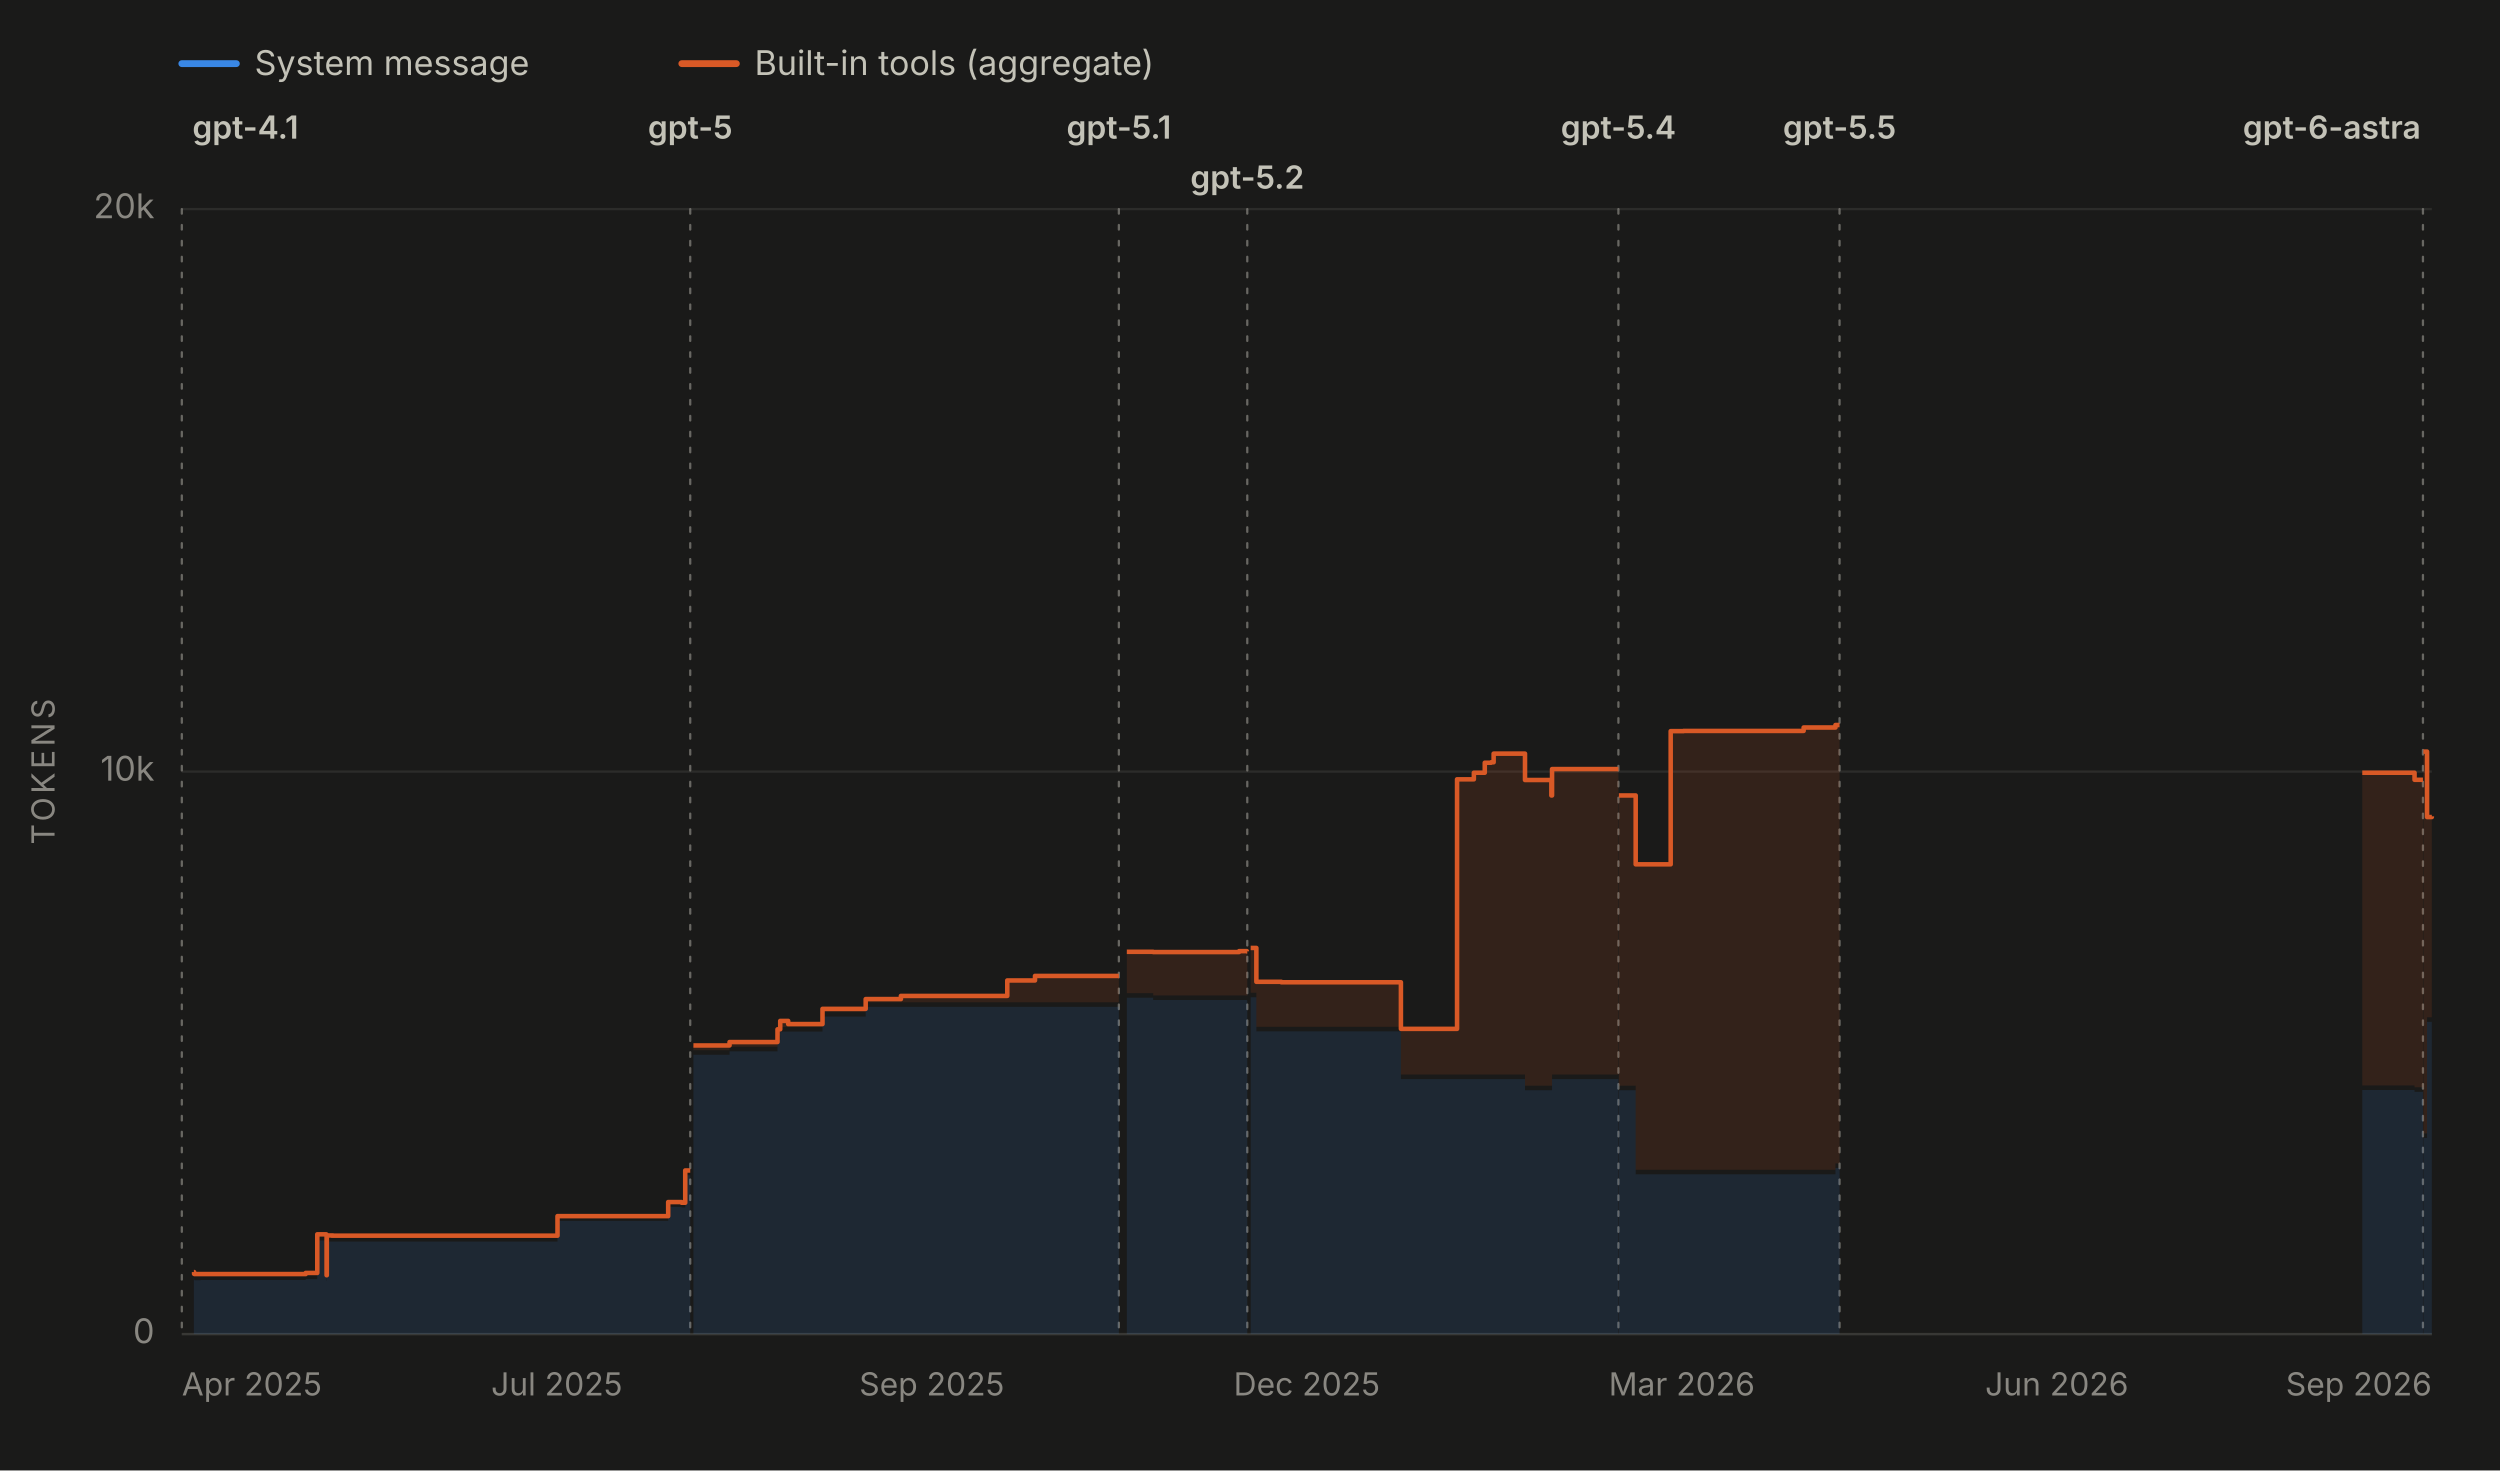
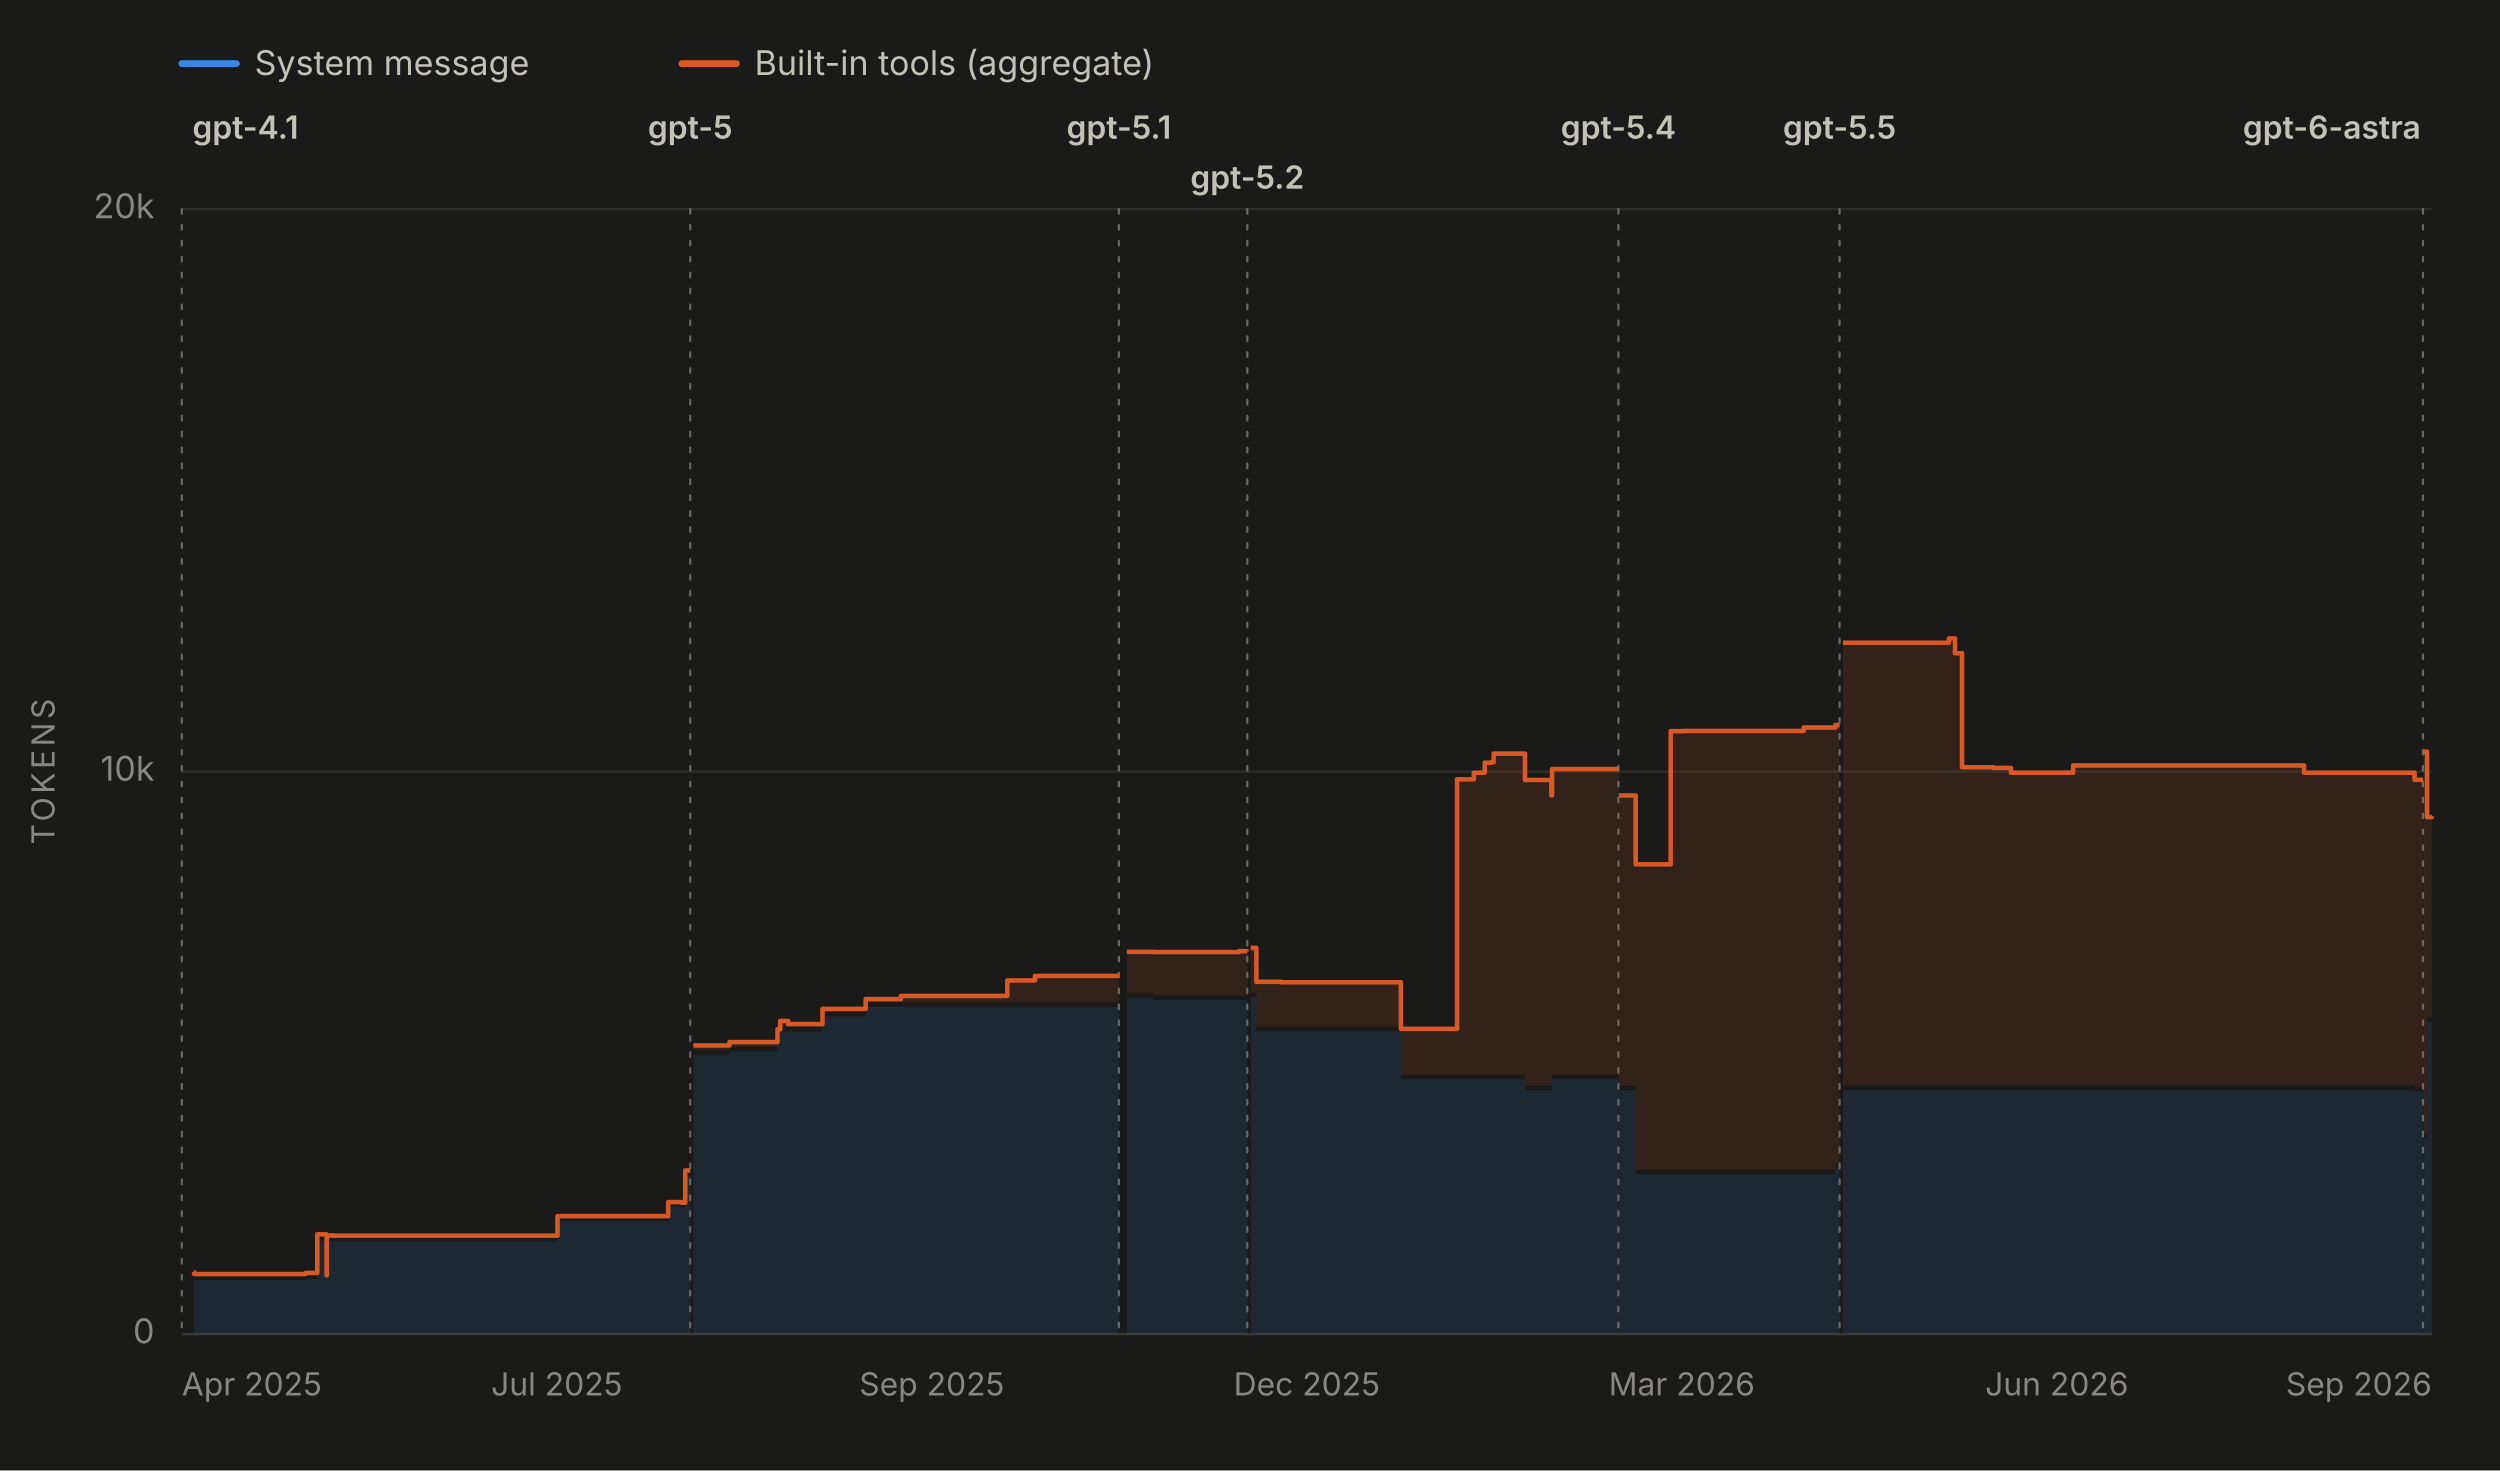
<svg xmlns="http://www.w3.org/2000/svg" viewBox="0 0 1100 647" width="1100" height="647" role="img" aria-labelledby="chartTitle chartDesc" font-family="system-ui, -apple-system, 'Segoe UI', sans-serif">
  <rect x="0" y="0" width="1100" height="647" fill="#1a1a19" />
  <line x1="80" y1="28" x2="104" y2="28" stroke="#3987e5" stroke-width="3" stroke-linecap="round" />
  <text x="112" y="33" font-size="15" fill="#c3c2b7">System message</text>
  <line x1="300" y1="28" x2="324" y2="28" stroke="#d95926" stroke-width="3" stroke-linecap="round" />
  <text x="332" y="33" font-size="15" fill="#c3c2b7">Built-in tools (aggregate)</text>
  <line x1="80" y1="587.0" x2="1070" y2="587.0" stroke="#2c2c2a" stroke-width="1" />
  <text x="68" y="591.0" font-size="15" fill="#898781" text-anchor="end">0</text>
  <line x1="80" y1="339.5" x2="1070" y2="339.5" stroke="#2c2c2a" stroke-width="1" />
  <text x="68" y="343.5" font-size="15" fill="#898781" text-anchor="end">10k</text>
  <line x1="80" y1="92.0" x2="1070" y2="92.0" stroke="#2c2c2a" stroke-width="1" />
  <text x="68" y="96.0" font-size="15" fill="#898781" text-anchor="end">20k</text>
  <text x="24" y="339.5" font-size="14" fill="#898781" text-anchor="middle" letter-spacing="1.5" transform="rotate(-90 24 339.5)">TOKENS</text>
  <line x1="80" y1="587" x2="1070" y2="587" stroke="#383835" stroke-width="1" />
  <text x="80.0" y="614" font-size="14" fill="#898781" text-anchor="start">Apr 2025</text>
  <text x="245.0" y="614" font-size="14" fill="#898781" text-anchor="middle">Jul 2025</text>
  <text x="410.0" y="614" font-size="14" fill="#898781" text-anchor="middle">Sep 2025</text>
  <text x="575.0" y="614" font-size="14" fill="#898781" text-anchor="middle">Dec 2025</text>
  <text x="740.0" y="614" font-size="14" fill="#898781" text-anchor="middle">Mar 2026</text>
  <text x="905.0" y="614" font-size="14" fill="#898781" text-anchor="middle">Jun 2026</text>
  <text x="1070.0" y="614" font-size="14" fill="#898781" text-anchor="end">Sep 2026</text>
  <g data-release-date="2025-04-14">
    <line x1="80.0" y1="92" x2="80.0" y2="587" stroke="#898781" stroke-width="1" stroke-dasharray="2,5" stroke-linecap="round" opacity="0.7" />
    <text x="108.0" y="61.0" font-size="14" font-weight="600" fill="#c3c2b7" text-anchor="middle">gpt-4.1</text>
  </g>
  <g data-release-date="2025-08-07">
    <line x1="303.7" y1="92" x2="303.7" y2="587" stroke="#898781" stroke-width="1" stroke-dasharray="2,5" stroke-linecap="round" opacity="0.7" />
    <text x="303.7" y="61.0" font-size="14" font-weight="600" fill="#c3c2b7" text-anchor="middle">gpt-5</text>
  </g>
  <g data-release-date="2025-11-12">
    <line x1="492.3" y1="92" x2="492.3" y2="587" stroke="#898781" stroke-width="1" stroke-dasharray="2,5" stroke-linecap="round" opacity="0.7" />
    <text x="492.3" y="61.0" font-size="14" font-weight="600" fill="#c3c2b7" text-anchor="middle">gpt-5.1</text>
  </g>
  <g data-release-date="2025-12-11">
    <line x1="548.8" y1="92" x2="548.8" y2="587" stroke="#898781" stroke-width="1" stroke-dasharray="2,5" stroke-linecap="round" opacity="0.7" />
    <text x="548.8" y="83.0" font-size="14" font-weight="600" fill="#c3c2b7" text-anchor="middle">gpt-5.2</text>
  </g>
  <g data-release-date="2026-03-05">
    <line x1="712.1" y1="92" x2="712.1" y2="587" stroke="#898781" stroke-width="1" stroke-dasharray="2,5" stroke-linecap="round" opacity="0.7" />
    <text x="712.1" y="61.0" font-size="14" font-weight="600" fill="#c3c2b7" text-anchor="middle">gpt-5.4</text>
  </g>
  <g data-release-date="2026-04-24">
    <line x1="809.4" y1="92" x2="809.4" y2="587" stroke="#898781" stroke-width="1" stroke-dasharray="2,5" stroke-linecap="round" opacity="0.7" />
    <text x="809.4" y="61.0" font-size="14" font-weight="600" fill="#c3c2b7" text-anchor="middle">gpt-5.5</text>
  </g>
  <g data-release-date="2026-09-03">
    <line x1="1066.1" y1="92" x2="1066.1" y2="587" stroke="#898781" stroke-width="1" stroke-dasharray="2,5" stroke-linecap="round" opacity="0.7" />
    <text x="1026.0" y="61.0" font-size="14" font-weight="600" fill="#c3c2b7" text-anchor="middle">gpt-6-astra</text>
  </g>
  <g data-selected-models="gpt-4.1">
    <path d="M 85.3 587.0 L 85.3 562.4 L 85.3 562.4 L 85.3 562.4 L 85.3 562.4 L 85.3 562.4 L 85.4 562.4 L 85.4 562.4 L 85.4 562.4 L 85.4 563.2 L 85.6 563.2 L 85.6 563.3 L 85.7 563.3 L 85.7 563.3 L 88.3 563.3 L 88.3 563.2 L 88.3 563.2 L 88.3 563.2 L 88.3 563.2 L 88.3 563.2 L 95.4 563.2 L 95.4 563.2 L 96.3 563.2 L 96.3 563.2 L 97.3 563.2 L 97.3 563.2 L 103.4 563.2 L 103.4 563.2 L 113.1 563.2 L 113.1 563.2 L 116.6 563.2 L 116.6 563.2 L 134.5 563.2 L 134.5 562.8 L 139.6 562.8 L 139.6 545.8 L 139.8 545.8 L 139.8 545.8 L 143.5 545.8 L 143.5 545.8 L 143.7 545.8 L 143.7 563.7 L 143.8 563.7 L 143.8 563.7 L 143.8 563.7 L 143.8 546.3 L 144.3 546.3 L 144.3 546.3 L 146.0 546.3 L 146.0 546.3 L 146.1 546.3 L 146.1 546.3 L 146.1 546.3 L 146.1 546.3 L 146.5 546.3 L 146.5 546.3 L 146.5 546.3 L 146.5 546.3 L 149.9 546.3 L 149.9 546.3 L 169.5 546.3 L 169.5 546.3 L 245.3 546.3 L 245.3 537.2 L 245.9 537.2 L 245.9 537.2 L 248.6 537.2 L 248.6 537.2 L 251.0 537.2 L 251.0 537.2 L 255.1 537.2 L 255.1 537.2 L 258.4 537.2 L 258.4 537.2 L 266.8 537.2 L 266.8 537.2 L 274.6 537.2 L 274.6 537.2 L 278.3 537.2 L 278.3 537.2 L 294.0 537.2 L 294.0 531.0 L 299.9 531.0 L 299.9 531.3 L 301.5 531.3 L 301.5 517.1 L 303.1 517.1 L 303.1 517.1 L 303.7 517.1 L 303.7 517.1 L 303.7 587.0 Z" fill="#3987e5" fill-opacity="0.13" stroke="none" />
    <path d="M 85.3 560.4 L 85.3 559.7 L 85.3 559.7 L 85.3 559.7 L 85.3 559.7 L 85.3 559.7 L 85.4 559.7 L 85.4 559.7 L 85.4 559.7 L 85.4 560.5 L 85.6 560.5 L 85.6 560.6 L 85.7 560.6 L 85.7 560.6 L 88.3 560.6 L 88.3 560.6 L 88.3 560.6 L 88.3 560.6 L 88.3 560.6 L 88.3 560.6 L 95.4 560.6 L 95.4 560.6 L 96.3 560.6 L 96.3 560.6 L 97.3 560.6 L 97.3 560.6 L 103.4 560.6 L 103.4 560.6 L 113.1 560.6 L 113.1 560.6 L 116.6 560.6 L 116.6 560.6 L 134.5 560.6 L 134.5 560.1 L 139.6 560.1 L 139.6 543.1 L 139.8 543.1 L 139.8 543.1 L 143.5 543.1 L 143.5 543.2 L 143.7 543.2 L 143.7 561.1 L 143.8 561.1 L 143.8 561.1 L 143.8 561.1 L 143.8 543.7 L 144.3 543.7 L 144.3 543.6 L 146.0 543.6 L 146.0 543.7 L 146.1 543.7 L 146.1 543.7 L 146.1 543.7 L 146.1 543.6 L 146.5 543.6 L 146.5 543.7 L 146.5 543.7 L 146.5 543.7 L 149.9 543.7 L 149.9 543.7 L 169.5 543.7 L 169.5 543.7 L 245.3 543.7 L 245.3 535.1 L 245.9 535.1 L 245.9 535.1 L 248.6 535.1 L 248.6 535.1 L 251.0 535.1 L 251.0 535.1 L 255.1 535.1 L 255.1 535.1 L 258.4 535.1 L 258.4 535.1 L 266.8 535.1 L 266.8 535.1 L 274.6 535.1 L 274.6 535.1 L 278.3 535.1 L 278.3 535.1 L 294.0 535.1 L 294.0 528.9 L 299.9 528.9 L 299.9 529.2 L 301.5 529.2 L 301.5 515.0 L 303.1 515.0 L 303.1 515.0 L 303.7 515.0 L 303.7 515.0 L 303.7 515.1 L 303.7 515.1 L 303.1 515.1 L 303.1 515.1 L 301.5 515.1 L 301.5 529.3 L 299.9 529.3 L 299.9 529.0 L 294.0 529.0 L 294.0 535.2 L 278.3 535.2 L 278.3 535.2 L 274.6 535.2 L 274.6 535.2 L 266.8 535.2 L 266.8 535.2 L 258.4 535.2 L 258.4 535.2 L 255.1 535.2 L 255.1 535.2 L 251.0 535.2 L 251.0 535.2 L 248.6 535.2 L 248.6 535.2 L 245.9 535.2 L 245.9 535.2 L 245.3 535.2 L 245.3 544.3 L 169.5 544.3 L 169.5 544.3 L 149.9 544.3 L 149.9 544.3 L 146.5 544.3 L 146.5 544.3 L 146.5 544.3 L 146.5 544.3 L 146.1 544.3 L 146.1 544.3 L 146.1 544.3 L 146.1 544.3 L 146.0 544.3 L 146.0 544.3 L 144.3 544.3 L 144.3 544.3 L 143.8 544.3 L 143.8 561.7 L 143.8 561.7 L 143.8 561.7 L 143.7 561.7 L 143.7 543.8 L 143.5 543.8 L 143.5 543.8 L 139.8 543.8 L 139.8 543.8 L 139.6 543.8 L 139.6 560.8 L 134.5 560.8 L 134.5 561.2 L 116.6 561.2 L 116.6 561.2 L 113.1 561.2 L 113.1 561.2 L 103.4 561.2 L 103.4 561.2 L 97.3 561.2 L 97.3 561.2 L 96.3 561.2 L 96.3 561.2 L 95.4 561.2 L 95.4 561.2 L 88.3 561.2 L 88.3 561.2 L 88.3 561.2 L 88.3 561.2 L 88.3 561.2 L 88.3 561.3 L 85.7 561.3 L 85.7 561.3 L 85.6 561.3 L 85.6 561.2 L 85.4 561.2 L 85.4 560.4 L 85.4 560.4 L 85.4 560.4 L 85.3 560.4 L 85.3 560.4 L 85.3 560.4 L 85.3 560.4 L 85.3 560.4 Z" fill="#d95926" fill-opacity="0.13" stroke="none" />
    <path d="M 85.3 559.7 L 85.3 559.7 L 85.3 559.7 L 85.3 559.7 L 85.3 559.7 L 85.4 559.7 L 85.4 559.7 L 85.4 559.7 L 85.4 560.5 L 85.6 560.5 L 85.6 560.6 L 85.7 560.6 L 85.7 560.6 L 88.3 560.6 L 88.3 560.6 L 88.3 560.6 L 88.3 560.6 L 88.3 560.6 L 88.3 560.6 L 95.4 560.6 L 95.4 560.6 L 96.3 560.6 L 96.3 560.6 L 97.3 560.6 L 97.3 560.6 L 103.4 560.6 L 103.4 560.6 L 113.1 560.6 L 113.1 560.6 L 116.6 560.6 L 116.6 560.6 L 134.5 560.6 L 134.5 560.1 L 139.6 560.1 L 139.6 543.1 L 139.8 543.1 L 139.8 543.1 L 143.5 543.1 L 143.5 543.2 L 143.7 543.2 L 143.7 561.1 L 143.8 561.1 L 143.8 561.1 L 143.8 561.1 L 143.8 543.7 L 144.3 543.7 L 144.3 543.6 L 146.0 543.6 L 146.0 543.7 L 146.1 543.7 L 146.1 543.7 L 146.1 543.7 L 146.1 543.6 L 146.5 543.6 L 146.5 543.7 L 146.5 543.7 L 146.5 543.7 L 149.9 543.7 L 149.9 543.7 L 169.5 543.7 L 169.5 543.7 L 245.3 543.7 L 245.3 535.1 L 245.9 535.1 L 245.9 535.1 L 248.6 535.1 L 248.6 535.1 L 251.0 535.1 L 251.0 535.1 L 255.1 535.1 L 255.1 535.1 L 258.4 535.1 L 258.4 535.1 L 266.8 535.1 L 266.8 535.1 L 274.6 535.1 L 274.6 535.1 L 278.3 535.1 L 278.3 535.1 L 294.0 535.1 L 294.0 528.9 L 299.9 528.9 L 299.9 529.2 L 301.5 529.2 L 301.5 515.0 L 303.1 515.0 L 303.1 515.0 L 303.7 515.0 L 303.7 515.0" fill="none" stroke="#d95926" stroke-width="2" stroke-linejoin="round" />
  </g>
  <g data-selected-models="gpt-5-2025-08-07">
    <path d="M 305.1 587.0 L 305.1 464.1 L 305.8 464.1 L 305.8 464.1 L 307.7 464.1 L 307.7 464.1 L 313.8 464.1 L 313.8 464.1 L 321.0 464.1 L 321.0 462.6 L 329.5 462.6 L 329.5 462.6 L 342.1 462.6 L 342.1 457.6 L 343.3 457.6 L 343.3 453.9 L 346.8 453.9 L 346.8 453.9 L 347.0 453.9 L 347.0 453.9 L 356.1 453.9 L 356.1 453.9 L 357.8 453.9 L 357.8 453.9 L 361.9 453.9 L 361.9 447.3 L 367.7 447.3 L 367.7 447.3 L 371.2 447.3 L 371.2 447.3 L 371.4 447.3 L 371.4 447.3 L 371.6 447.3 L 371.6 447.3 L 380.9 447.3 L 380.9 443.0 L 384.9 443.0 L 384.9 443.0 L 387.1 443.0 L 387.1 443.0 L 396.4 443.0 L 396.4 443.0 L 398.4 443.0 L 398.4 443.0 L 402.4 443.0 L 402.4 443.0 L 415.9 443.0 L 415.9 443.0 L 422.0 443.0 L 422.0 443.0 L 426.4 443.0 L 426.4 443.0 L 443.2 443.0 L 443.2 443.0 L 455.4 443.0 L 455.4 443.0 L 456.9 443.0 L 456.9 443.0 L 459.1 443.0 L 459.1 443.0 L 468.6 443.0 L 468.6 443.0 L 469.1 443.0 L 469.1 443.0 L 478.3 443.0 L 478.3 443.0 L 478.4 443.0 L 478.4 443.0 L 484.1 443.0 L 484.1 443.0 L 488.3 443.0 L 488.3 443.0 L 492.3 443.0 L 492.3 443.0 L 492.3 587.0 Z" fill="#3987e5" fill-opacity="0.13" stroke="none" />
    <path d="M 305.1 462.1 L 305.1 460.0 L 305.8 460.0 L 305.8 460.0 L 307.7 460.0 L 307.7 460.0 L 313.8 460.0 L 313.8 460.0 L 321.0 460.0 L 321.0 458.5 L 329.5 458.5 L 329.5 458.5 L 342.1 458.5 L 342.1 452.9 L 343.3 452.9 L 343.3 449.2 L 346.8 449.2 L 346.8 450.6 L 347.0 450.6 L 347.0 450.6 L 356.1 450.6 L 356.1 450.6 L 357.8 450.6 L 357.8 450.6 L 361.9 450.6 L 361.9 443.9 L 367.7 443.9 L 367.7 443.9 L 371.2 443.9 L 371.2 443.9 L 371.4 443.9 L 371.4 443.9 L 371.6 443.9 L 371.6 443.9 L 380.9 443.9 L 380.9 439.6 L 384.9 439.6 L 384.9 439.6 L 387.1 439.6 L 387.1 439.6 L 396.4 439.6 L 396.4 438.2 L 398.4 438.2 L 398.4 438.2 L 402.4 438.2 L 402.4 438.2 L 415.9 438.2 L 415.9 438.2 L 422.0 438.2 L 422.0 438.2 L 426.4 438.2 L 426.4 438.2 L 443.2 438.2 L 443.2 431.4 L 455.4 431.4 L 455.4 429.4 L 456.9 429.4 L 456.9 429.4 L 459.1 429.4 L 459.1 429.4 L 468.6 429.4 L 468.6 429.4 L 469.1 429.4 L 469.1 429.4 L 478.3 429.4 L 478.3 429.4 L 478.4 429.4 L 478.4 429.4 L 484.1 429.4 L 484.1 429.4 L 488.3 429.4 L 488.3 429.4 L 492.3 429.4 L 492.3 429.4 L 492.3 441.0 L 492.3 441.0 L 488.3 441.0 L 488.3 441.0 L 484.1 441.0 L 484.1 441.0 L 478.4 441.0 L 478.4 441.0 L 478.3 441.0 L 478.3 441.0 L 469.1 441.0 L 469.1 441.0 L 468.6 441.0 L 468.6 441.0 L 459.1 441.0 L 459.1 441.0 L 456.9 441.0 L 456.9 441.0 L 455.4 441.0 L 455.4 441.0 L 443.2 441.0 L 443.2 441.0 L 426.4 441.0 L 426.4 441.0 L 422.0 441.0 L 422.0 441.0 L 415.9 441.0 L 415.9 441.0 L 402.4 441.0 L 402.4 441.0 L 398.4 441.0 L 398.4 441.0 L 396.4 441.0 L 396.4 441.0 L 387.1 441.0 L 387.1 441.0 L 384.9 441.0 L 384.9 441.0 L 380.9 441.0 L 380.9 445.3 L 371.6 445.3 L 371.6 445.3 L 371.4 445.3 L 371.4 445.3 L 371.2 445.3 L 371.2 445.3 L 367.7 445.3 L 367.7 445.3 L 361.9 445.3 L 361.9 451.9 L 357.8 451.9 L 357.8 451.9 L 356.1 451.9 L 356.1 451.9 L 347.0 451.9 L 347.0 451.9 L 346.8 451.9 L 346.8 451.9 L 343.3 451.9 L 343.3 455.6 L 342.1 455.6 L 342.1 460.6 L 329.5 460.6 L 329.5 460.6 L 321.0 460.6 L 321.0 462.1 L 313.8 462.1 L 313.8 462.1 L 307.7 462.1 L 307.7 462.1 L 305.8 462.1 L 305.8 462.1 L 305.1 462.1 Z" fill="#d95926" fill-opacity="0.13" stroke="none" />
    <path d="M 305.1 460.0 L 305.8 460.0 L 305.8 460.0 L 307.7 460.0 L 307.7 460.0 L 313.8 460.0 L 313.8 460.0 L 321.0 460.0 L 321.0 458.5 L 329.5 458.5 L 329.5 458.5 L 342.1 458.5 L 342.1 452.9 L 343.3 452.9 L 343.3 449.2 L 346.8 449.2 L 346.8 450.6 L 347.0 450.6 L 347.0 450.6 L 356.1 450.6 L 356.1 450.6 L 357.8 450.6 L 357.8 450.6 L 361.9 450.6 L 361.9 443.9 L 367.7 443.9 L 367.7 443.9 L 371.2 443.9 L 371.2 443.9 L 371.4 443.9 L 371.4 443.9 L 371.6 443.9 L 371.6 443.9 L 380.9 443.9 L 380.9 439.6 L 384.9 439.6 L 384.9 439.6 L 387.1 439.6 L 387.1 439.6 L 396.4 439.6 L 396.4 438.2 L 398.4 438.2 L 398.4 438.2 L 402.4 438.2 L 402.4 438.2 L 415.9 438.2 L 415.9 438.2 L 422.0 438.2 L 422.0 438.2 L 426.4 438.2 L 426.4 438.2 L 443.2 438.2 L 443.2 431.4 L 455.4 431.4 L 455.4 429.4 L 456.9 429.4 L 456.9 429.4 L 459.1 429.4 L 459.1 429.4 L 468.6 429.4 L 468.6 429.4 L 469.1 429.4 L 469.1 429.4 L 478.3 429.4 L 478.3 429.4 L 478.4 429.4 L 478.4 429.4 L 484.1 429.4 L 484.1 429.4 L 488.3 429.4 L 488.3 429.4 L 492.3 429.4 L 492.3 429.4" fill="none" stroke="#d95926" stroke-width="2" stroke-linejoin="round" />
  </g>
  <g data-selected-models="gpt-5.1">
    <path d="M 495.8 587.0 L 495.8 439.0 L 507.4 439.0 L 507.4 440.0 L 507.6 440.0 L 507.6 440.0 L 509.2 440.0 L 509.2 440.0 L 511.3 440.0 L 511.3 440.0 L 533.1 440.0 L 533.1 440.0 L 536.6 440.0 L 536.6 440.0 L 545.2 440.0 L 545.2 440.0 L 548.6 440.0 L 548.6 440.2 L 548.8 440.2 L 548.8 440.2 L 548.8 587.0 Z" fill="#3987e5" fill-opacity="0.13" stroke="none" />
    <path d="M 495.8 437.0 L 495.8 418.8 L 507.4 418.8 L 507.4 418.9 L 507.6 418.9 L 507.6 418.9 L 509.2 418.9 L 509.2 418.9 L 511.3 418.9 L 511.3 418.9 L 533.1 418.9 L 533.1 418.9 L 536.6 418.9 L 536.6 418.9 L 545.2 418.9 L 545.2 418.5 L 548.6 418.5 L 548.6 418.6 L 548.8 418.6 L 548.8 418.6 L 548.8 438.2 L 548.8 438.2 L 548.6 438.2 L 548.6 438.0 L 545.2 438.0 L 545.2 438.0 L 536.6 438.0 L 536.6 438.0 L 533.1 438.0 L 533.1 438.0 L 511.3 438.0 L 511.3 438.0 L 509.2 438.0 L 509.2 438.0 L 507.6 438.0 L 507.6 438.0 L 507.4 438.0 L 507.4 437.0 L 495.8 437.0 Z" fill="#d95926" fill-opacity="0.13" stroke="none" />
    <path d="M 495.8 418.8 L 507.4 418.8 L 507.4 418.9 L 507.6 418.9 L 507.6 418.9 L 509.2 418.9 L 509.2 418.9 L 511.3 418.9 L 511.3 418.9 L 533.1 418.9 L 533.1 418.9 L 536.6 418.9 L 536.6 418.9 L 545.2 418.9 L 545.2 418.5 L 548.6 418.5 L 548.6 418.6 L 548.8 418.6 L 548.8 418.6" fill="none" stroke="#d95926" stroke-width="2" stroke-linejoin="round" />
  </g>
  <g data-selected-models="gpt-5.2">
    <path d="M 550.3 587.0 L 550.3 438.8 L 552.8 438.8 L 552.8 453.8 L 558.4 453.8 L 558.4 453.8 L 563.8 453.8 L 563.8 453.8 L 564.0 453.8 L 564.0 453.8 L 565.9 453.8 L 565.9 453.8 L 568.7 453.8 L 568.7 453.8 L 600.9 453.8 L 600.9 453.8 L 601.3 453.8 L 601.3 453.8 L 606.8 453.8 L 606.8 453.8 L 616.4 453.8 L 616.4 474.8 L 617.0 474.8 L 617.0 474.8 L 618.3 474.8 L 618.3 474.8 L 618.9 474.8 L 618.9 474.8 L 620.0 474.8 L 620.0 474.8 L 630.1 474.8 L 630.1 474.8 L 632.2 474.8 L 632.2 474.8 L 637.6 474.8 L 637.6 474.8 L 637.7 474.8 L 637.7 474.8 L 641.1 474.8 L 641.1 474.8 L 648.5 474.8 L 648.5 474.8 L 653.3 474.8 L 653.3 474.8 L 656.1 474.8 L 656.1 474.8 L 657.2 474.8 L 657.2 474.8 L 658.1 474.8 L 658.1 474.8 L 659.1 474.8 L 659.1 474.8 L 671.0 474.8 L 671.0 479.7 L 672.8 479.7 L 672.8 479.7 L 672.9 479.7 L 672.9 479.7 L 682.6 479.7 L 682.6 479.7 L 682.9 479.7 L 682.9 474.8 L 683.5 474.8 L 683.5 474.8 L 698.0 474.8 L 698.0 474.8 L 700.4 474.8 L 700.4 474.8 L 707.8 474.8 L 707.8 474.8 L 712.1 474.8 L 712.1 474.8 L 712.1 587.0 Z" fill="#3987e5" fill-opacity="0.13" stroke="none" />
    <path d="M 550.3 436.8 L 550.3 417.1 L 552.8 417.1 L 552.8 432.0 L 558.4 432.0 L 558.4 432.0 L 563.8 432.0 L 563.8 432.2 L 564.0 432.2 L 564.0 432.2 L 565.9 432.2 L 565.9 432.2 L 568.7 432.2 L 568.7 432.2 L 600.9 432.2 L 600.9 432.2 L 601.3 432.2 L 601.3 432.2 L 606.8 432.2 L 606.8 432.2 L 616.4 432.2 L 616.4 452.7 L 617.0 452.7 L 617.0 452.7 L 618.3 452.7 L 618.3 452.7 L 618.9 452.7 L 618.9 452.7 L 620.0 452.7 L 620.0 452.7 L 630.1 452.7 L 630.1 452.7 L 632.2 452.7 L 632.2 452.7 L 637.6 452.7 L 637.6 452.7 L 637.7 452.7 L 637.7 452.7 L 641.1 452.7 L 641.1 342.9 L 648.5 342.9 L 648.5 340.0 L 653.3 340.0 L 653.3 335.6 L 656.1 335.6 L 656.1 335.4 L 657.2 335.4 L 657.2 331.6 L 658.1 331.6 L 658.1 331.6 L 659.1 331.6 L 659.1 331.6 L 671.0 331.6 L 671.0 343.2 L 672.8 343.2 L 672.8 343.2 L 672.9 343.2 L 672.9 343.2 L 682.6 343.2 L 682.6 350.0 L 682.9 350.0 L 682.9 338.4 L 683.5 338.4 L 683.5 338.4 L 698.0 338.4 L 698.0 338.4 L 700.4 338.4 L 700.4 338.4 L 707.8 338.4 L 707.8 338.4 L 712.1 338.4 L 712.1 338.4 L 712.1 472.8 L 712.1 472.8 L 707.8 472.8 L 707.8 472.8 L 700.4 472.8 L 700.4 472.8 L 698.0 472.8 L 698.0 472.8 L 683.5 472.8 L 683.5 472.8 L 682.9 472.8 L 682.9 477.7 L 682.6 477.7 L 682.6 477.7 L 672.9 477.7 L 672.9 477.7 L 672.8 477.7 L 672.8 477.7 L 671.0 477.7 L 671.0 472.8 L 659.1 472.8 L 659.1 472.8 L 658.1 472.8 L 658.1 472.8 L 657.2 472.8 L 657.2 472.8 L 656.1 472.8 L 656.1 472.8 L 653.3 472.8 L 653.3 472.8 L 648.5 472.8 L 648.5 472.8 L 641.1 472.8 L 641.1 472.8 L 637.7 472.8 L 637.7 472.8 L 637.6 472.8 L 637.6 472.8 L 632.2 472.8 L 632.2 472.8 L 630.1 472.8 L 630.1 472.8 L 620.0 472.8 L 620.0 472.8 L 618.9 472.8 L 618.9 472.8 L 618.3 472.8 L 618.3 472.8 L 617.0 472.8 L 617.0 472.8 L 616.4 472.8 L 616.4 451.8 L 606.8 451.8 L 606.8 451.8 L 601.3 451.8 L 601.3 451.8 L 600.9 451.8 L 600.9 451.8 L 568.7 451.8 L 568.7 451.8 L 565.9 451.8 L 565.9 451.8 L 564.0 451.8 L 564.0 451.8 L 563.8 451.8 L 563.8 451.8 L 558.4 451.8 L 558.4 451.8 L 552.8 451.8 L 552.8 436.8 L 550.3 436.8 Z" fill="#d95926" fill-opacity="0.13" stroke="none" />
    <path d="M 550.3 417.1 L 552.8 417.1 L 552.8 432.0 L 558.4 432.0 L 558.4 432.0 L 563.8 432.0 L 563.8 432.2 L 564.0 432.2 L 564.0 432.2 L 565.9 432.2 L 565.9 432.2 L 568.7 432.2 L 568.7 432.2 L 600.9 432.2 L 600.9 432.2 L 601.3 432.2 L 601.3 432.2 L 606.8 432.2 L 606.8 432.2 L 616.4 432.2 L 616.4 452.7 L 617.0 452.7 L 617.0 452.7 L 618.3 452.7 L 618.3 452.7 L 618.9 452.7 L 618.9 452.7 L 620.0 452.7 L 620.0 452.7 L 630.1 452.7 L 630.1 452.7 L 632.2 452.7 L 632.2 452.7 L 637.6 452.7 L 637.6 452.7 L 637.7 452.7 L 637.7 452.7 L 641.1 452.7 L 641.1 342.9 L 648.5 342.9 L 648.5 340.0 L 653.3 340.0 L 653.3 335.6 L 656.1 335.6 L 656.1 335.4 L 657.2 335.4 L 657.2 331.6 L 658.1 331.6 L 658.1 331.6 L 659.1 331.6 L 659.1 331.6 L 671.0 331.6 L 671.0 343.2 L 672.8 343.2 L 672.8 343.2 L 672.9 343.2 L 672.9 343.2 L 682.6 343.2 L 682.6 350.0 L 682.9 350.0 L 682.9 338.4 L 683.5 338.4 L 683.5 338.4 L 698.0 338.4 L 698.0 338.4 L 700.4 338.4 L 700.4 338.4 L 707.8 338.4 L 707.8 338.4 L 712.1 338.4 L 712.1 338.4" fill="none" stroke="#d95926" stroke-width="2" stroke-linejoin="round" />
  </g>
  <g data-selected-models="gpt-5.4">
    <path d="M 712.3 587.0 L 712.3 479.7 L 713.7 479.7 L 713.7 479.7 L 719.7 479.7 L 719.7 516.7 L 722.3 516.7 L 722.3 516.7 L 723.8 516.7 L 723.8 516.7 L 735.1 516.7 L 735.1 516.7 L 740.8 516.7 L 740.8 516.7 L 754.8 516.7 L 754.8 516.7 L 764.1 516.7 L 764.1 516.7 L 784.0 516.7 L 784.0 516.7 L 784.3 516.7 L 784.3 516.7 L 793.6 516.7 L 793.6 516.7 L 803.1 516.7 L 803.1 516.7 L 807.6 516.7 L 807.6 513.9 L 808.9 513.9 L 808.9 513.9 L 809.4 513.9 L 809.4 513.9 L 809.4 587.0 Z" fill="#3987e5" fill-opacity="0.13" stroke="none" />
    <path d="M 712.3 477.7 L 712.3 350.0 L 713.7 350.0 L 713.7 350.0 L 719.7 350.0 L 719.7 380.3 L 722.3 380.3 L 722.3 380.3 L 723.8 380.3 L 723.8 380.3 L 735.1 380.3 L 735.1 321.7 L 740.8 321.7 L 740.8 321.6 L 754.8 321.6 L 754.8 321.6 L 764.1 321.6 L 764.1 321.6 L 784.0 321.6 L 784.0 321.6 L 784.3 321.6 L 784.3 321.6 L 793.6 321.6 L 793.6 320.1 L 803.1 320.1 L 803.1 320.1 L 807.6 320.1 L 807.6 319.0 L 808.9 319.0 L 808.9 319.0 L 809.4 319.0 L 809.4 319.0 L 809.4 511.9 L 809.4 511.9 L 808.9 511.9 L 808.9 511.9 L 807.6 511.9 L 807.6 514.7 L 803.1 514.7 L 803.1 514.7 L 793.6 514.7 L 793.6 514.7 L 784.3 514.7 L 784.3 514.7 L 784.0 514.7 L 784.0 514.7 L 764.1 514.7 L 764.1 514.7 L 754.8 514.7 L 754.8 514.7 L 740.8 514.7 L 740.8 514.7 L 735.1 514.7 L 735.1 514.7 L 723.8 514.7 L 723.8 514.7 L 722.3 514.7 L 722.3 514.7 L 719.7 514.7 L 719.7 477.7 L 713.7 477.7 L 713.7 477.7 L 712.3 477.7 Z" fill="#d95926" fill-opacity="0.13" stroke="none" />
    <path d="M 712.3 350.0 L 713.7 350.0 L 713.7 350.0 L 719.7 350.0 L 719.7 380.3 L 722.3 380.3 L 722.3 380.3 L 723.8 380.3 L 723.8 380.3 L 735.1 380.3 L 735.1 321.7 L 740.8 321.7 L 740.8 321.6 L 754.8 321.6 L 754.8 321.6 L 764.1 321.6 L 764.1 321.6 L 784.0 321.6 L 784.0 321.6 L 784.3 321.6 L 784.3 321.6 L 793.6 321.6 L 793.6 320.1 L 803.1 320.1 L 803.1 320.1 L 807.6 320.1 L 807.6 319.0 L 808.9 319.0 L 808.9 319.0 L 809.4 319.0 L 809.4 319.0" fill="none" stroke="#d95926" stroke-width="2" stroke-linejoin="round" />
  </g>
  <g data-selected-models="gpt-5.5">
-     <path d="M 1039.4 587.0 L 1039.4 479.6 L 1040.7 479.6 L 1040.7 479.6 L 1046.8 479.6 L 1046.8 479.6 L 1052.3 479.6 L 1052.3 479.6 L 1052.9 479.6 L 1052.9 479.6 L 1057.3 479.6 L 1057.3 479.6 L 1062.4 479.6 L 1062.4 480.4 L 1064.1 480.4 L 1064.1 480.4 L 1066.1 480.4 L 1066.1 480.4 L 1066.1 587.0 Z" fill="#3987e5" fill-opacity="0.13" stroke="none" />
-     <path d="M 1039.4 477.6 L 1039.4 340.0 L 1040.7 340.0 L 1040.7 340.0 L 1046.8 340.0 L 1046.8 340.0 L 1052.3 340.0 L 1052.3 340.0 L 1052.9 340.0 L 1052.9 340.0 L 1057.3 340.0 L 1057.3 340.0 L 1062.4 340.0 L 1062.4 343.1 L 1064.1 343.1 L 1064.1 343.1 L 1066.1 343.1 L 1066.1 343.1 L 1066.1 478.4 L 1066.1 478.4 L 1064.1 478.4 L 1064.1 478.4 L 1062.4 478.4 L 1062.4 477.6 L 1057.3 477.6 L 1057.3 477.6 L 1052.9 477.6 L 1052.9 477.6 L 1052.3 477.6 L 1052.3 477.6 L 1046.8 477.6 L 1046.8 477.6 L 1040.7 477.6 L 1040.7 477.6 L 1039.4 477.6 Z" fill="#d95926" fill-opacity="0.13" stroke="none" />
-     <path d="M 1039.4 340.0 L 1040.7 340.0 L 1040.7 340.0 L 1046.8 340.0 L 1046.8 340.0 L 1052.3 340.0 L 1052.3 340.0 L 1052.9 340.0 L 1052.9 340.0 L 1057.3 340.0 L 1057.3 340.0 L 1062.4 340.0 L 1062.4 343.1 L 1064.1 343.1 L 1064.1 343.1 L 1066.1 343.1 L 1066.1 343.1" fill="none" stroke="#d95926" stroke-width="2" stroke-linejoin="round" />
+     <path d="M 810.9 587.0 L 810.9 479.6 L 822.4 479.6 L 822.4 479.6 L 836.1 479.6 L 836.1 479.6 L 838.5 479.6 L 838.5 479.6 L 857.5 479.6 L 857.5 479.6 L 860.2 479.6 L 860.2 479.6 L 863.3 479.6 L 863.3 479.6 L 873.2 479.6 L 873.2 479.6 L 877.1 479.6 L 877.1 479.6 L 884.8 479.6 L 884.8 479.6 L 889.3 479.6 L 889.3 479.6 L 898.8 479.6 L 898.8 479.6 L 900.5 479.6 L 900.5 479.6 L 912.2 479.6 L 912.2 479.6 L 916.8 479.6 L 916.8 479.6 L 926.0 479.6 L 926.0 479.6 L 930.0 479.6 L 930.0 479.6 L 930.6 479.6 L 930.6 479.6 L 933.7 479.6 L 933.7 479.6 L 938.2 479.6 L 938.2 479.6 L 941.8 479.6 L 941.8 479.6 L 955.4 479.6 L 955.4 479.6 L 958.6 479.6 L 958.6 479.6 L 959.1 479.6 L 959.1 479.6 L 965.4 479.6 L 965.4 479.6 L 965.5 479.6 L 965.5 479.6 L 967.4 479.6 L 967.4 479.6 L 971.1 479.6 L 971.1 479.6 L 975.8 479.6 L 975.8 479.6 L 982.0 479.6 L 982.0 479.6 L 996.3 479.6 L 996.3 479.6 L 1011.0 479.6 L 1011.0 479.6 L 1013.8 479.6 L 1013.8 479.6 L 1039.4 479.6 L 1039.4 479.6 L 1040.7 479.6 L 1040.7 479.6 L 1046.8 479.6 L 1046.8 479.6 L 1052.3 479.6 L 1052.3 479.6 L 1052.9 479.6 L 1052.9 479.6 L 1057.3 479.6 L 1057.3 479.6 L 1062.4 479.6 L 1062.4 480.4 L 1064.1 480.4 L 1064.1 480.4 L 1066.1 480.4 L 1066.1 480.4 L 1066.1 587.0 Z" fill="#3987e5" fill-opacity="0.13" stroke="none" />
+     <path d="M 810.9 477.6 L 810.9 282.8 L 822.4 282.8 L 822.4 282.8 L 836.1 282.8 L 836.1 282.8 L 838.5 282.8 L 838.5 282.8 L 857.5 282.8 L 857.5 280.9 L 860.2 280.9 L 860.2 287.4 L 863.3 287.4 L 863.3 337.6 L 873.2 337.6 L 873.2 337.6 L 877.1 337.6 L 877.1 337.9 L 884.8 337.9 L 884.8 340.0 L 889.3 340.0 L 889.3 340.0 L 898.8 340.0 L 898.8 340.0 L 900.5 340.0 L 900.5 340.0 L 912.2 340.0 L 912.2 336.8 L 916.8 336.8 L 916.8 336.8 L 926.0 336.8 L 926.0 336.8 L 930.0 336.8 L 930.0 336.8 L 930.6 336.8 L 930.6 336.8 L 933.7 336.8 L 933.7 336.8 L 938.2 336.8 L 938.2 336.8 L 941.8 336.8 L 941.8 336.8 L 955.4 336.8 L 955.4 336.8 L 958.6 336.8 L 958.6 336.8 L 959.1 336.8 L 959.1 336.8 L 965.4 336.8 L 965.4 336.8 L 965.5 336.8 L 965.5 336.8 L 967.4 336.8 L 967.4 336.8 L 971.1 336.8 L 971.1 336.8 L 975.8 336.8 L 975.8 336.8 L 982.0 336.8 L 982.0 336.8 L 996.3 336.8 L 996.3 336.8 L 1011.0 336.8 L 1011.0 336.8 L 1013.8 336.8 L 1013.8 340.0 L 1039.4 340.0 L 1039.4 340.0 L 1040.7 340.0 L 1040.7 340.0 L 1046.8 340.0 L 1046.8 340.0 L 1052.3 340.0 L 1052.3 340.0 L 1052.9 340.0 L 1052.9 340.0 L 1057.3 340.0 L 1057.3 340.0 L 1062.4 340.0 L 1062.4 343.1 L 1064.1 343.1 L 1064.1 343.1 L 1066.1 343.1 L 1066.1 343.1 L 1066.1 478.4 L 1066.1 478.4 L 1064.1 478.4 L 1064.1 478.4 L 1062.4 478.4 L 1062.4 477.6 L 1057.3 477.6 L 1057.3 477.6 L 1052.9 477.6 L 1052.9 477.6 L 1052.3 477.6 L 1052.3 477.6 L 1046.8 477.6 L 1046.8 477.6 L 1040.7 477.6 L 1040.7 477.6 L 1039.4 477.6 L 1039.4 477.6 L 1013.8 477.6 L 1013.8 477.6 L 1011.0 477.6 L 1011.0 477.6 L 996.3 477.6 L 996.3 477.6 L 982.0 477.6 L 982.0 477.6 L 975.8 477.6 L 975.8 477.6 L 971.1 477.6 L 971.1 477.6 L 967.4 477.6 L 967.4 477.6 L 965.5 477.6 L 965.5 477.6 L 965.4 477.6 L 965.4 477.6 L 959.1 477.6 L 959.1 477.6 L 958.6 477.6 L 958.6 477.6 L 955.4 477.6 L 955.4 477.6 L 941.8 477.6 L 941.8 477.6 L 938.2 477.6 L 938.2 477.6 L 933.7 477.6 L 933.7 477.6 L 930.6 477.6 L 930.6 477.6 L 930.0 477.6 L 930.0 477.6 L 926.0 477.6 L 926.0 477.6 L 916.8 477.6 L 916.8 477.6 L 912.2 477.6 L 912.2 477.6 L 900.5 477.6 L 900.5 477.6 L 898.8 477.6 L 898.8 477.6 L 889.3 477.6 L 889.3 477.6 L 884.8 477.6 L 884.8 477.6 L 877.1 477.6 L 877.1 477.6 L 873.2 477.6 L 873.2 477.6 L 863.3 477.6 L 863.3 477.6 L 860.2 477.6 L 860.2 477.6 L 857.5 477.6 L 857.5 477.6 L 838.5 477.6 L 838.5 477.6 L 836.1 477.6 L 836.1 477.6 L 822.4 477.6 L 822.4 477.6 L 810.9 477.6 Z" fill="#d95926" fill-opacity="0.13" stroke="none" />
+     <path d="M 810.9 282.8 L 822.4 282.8 L 822.4 282.8 L 836.1 282.8 L 836.1 282.8 L 838.5 282.8 L 838.5 282.8 L 857.5 282.8 L 857.5 280.9 L 860.2 280.9 L 860.2 287.4 L 863.3 287.4 L 863.3 337.6 L 873.2 337.6 L 873.2 337.6 L 877.1 337.6 L 877.1 337.9 L 884.8 337.9 L 884.8 340.0 L 889.3 340.0 L 889.3 340.0 L 898.8 340.0 L 898.8 340.0 L 900.5 340.0 L 900.5 340.0 L 912.2 340.0 L 912.2 336.8 L 916.8 336.8 L 916.8 336.8 L 926.0 336.8 L 926.0 336.8 L 930.0 336.8 L 930.0 336.8 L 930.6 336.8 L 930.6 336.8 L 933.7 336.8 L 933.7 336.8 L 938.2 336.8 L 938.2 336.8 L 941.8 336.8 L 941.8 336.8 L 955.4 336.8 L 955.4 336.8 L 958.6 336.8 L 958.6 336.8 L 959.1 336.8 L 959.1 336.8 L 965.4 336.8 L 965.4 336.8 L 965.5 336.8 L 965.5 336.8 L 967.4 336.8 L 967.4 336.8 L 971.1 336.8 L 971.1 336.8 L 975.8 336.8 L 975.8 336.8 L 982.0 336.8 L 982.0 336.8 L 996.3 336.8 L 996.3 336.8 L 1011.0 336.8 L 1011.0 336.8 L 1013.8 336.8 L 1013.8 340.0 L 1039.4 340.0 L 1039.4 340.0 L 1040.7 340.0 L 1040.7 340.0 L 1046.8 340.0 L 1046.8 340.0 L 1052.3 340.0 L 1052.3 340.0 L 1052.9 340.0 L 1052.9 340.0 L 1057.3 340.0 L 1057.3 340.0 L 1062.4 340.0 L 1062.4 343.1 L 1064.1 343.1 L 1064.1 343.1 L 1066.1 343.1 L 1066.1 343.1" fill="none" stroke="#d95926" stroke-width="2" stroke-linejoin="round" />
  </g>
  <g data-selected-models="gpt-6-astra">
    <path d="M 1066.3 587.0 L 1066.3 500.7 L 1067.9 500.7 L 1067.9 449.6 L 1068.2 449.6 L 1068.2 449.6 L 1069.7 449.6 L 1069.7 449.6 L 1070.0 449.6 L 1070.0 449.6 L 1070.0 587.0 Z" fill="#3987e5" fill-opacity="0.13" stroke="none" />
    <path d="M 1066.3 498.7 L 1066.3 330.7 L 1067.9 330.7 L 1067.9 359.5 L 1068.2 359.5 L 1068.2 359.5 L 1069.7 359.5 L 1069.7 359.5 L 1070.0 359.5 L 1070.0 359.2 L 1070.0 447.6 L 1070.0 447.6 L 1069.7 447.6 L 1069.7 447.6 L 1068.2 447.6 L 1068.2 447.6 L 1067.9 447.6 L 1067.9 498.7 L 1066.3 498.7 Z" fill="#d95926" fill-opacity="0.13" stroke="none" />
    <path d="M 1066.3 330.7 L 1067.9 330.7 L 1067.9 359.5 L 1068.2 359.5 L 1068.2 359.5 L 1069.7 359.5 L 1069.7 359.5 L 1070.0 359.5 L 1070.0 359.2" fill="none" stroke="#d95926" stroke-width="2" stroke-linejoin="round" />
  </g>
</svg>
